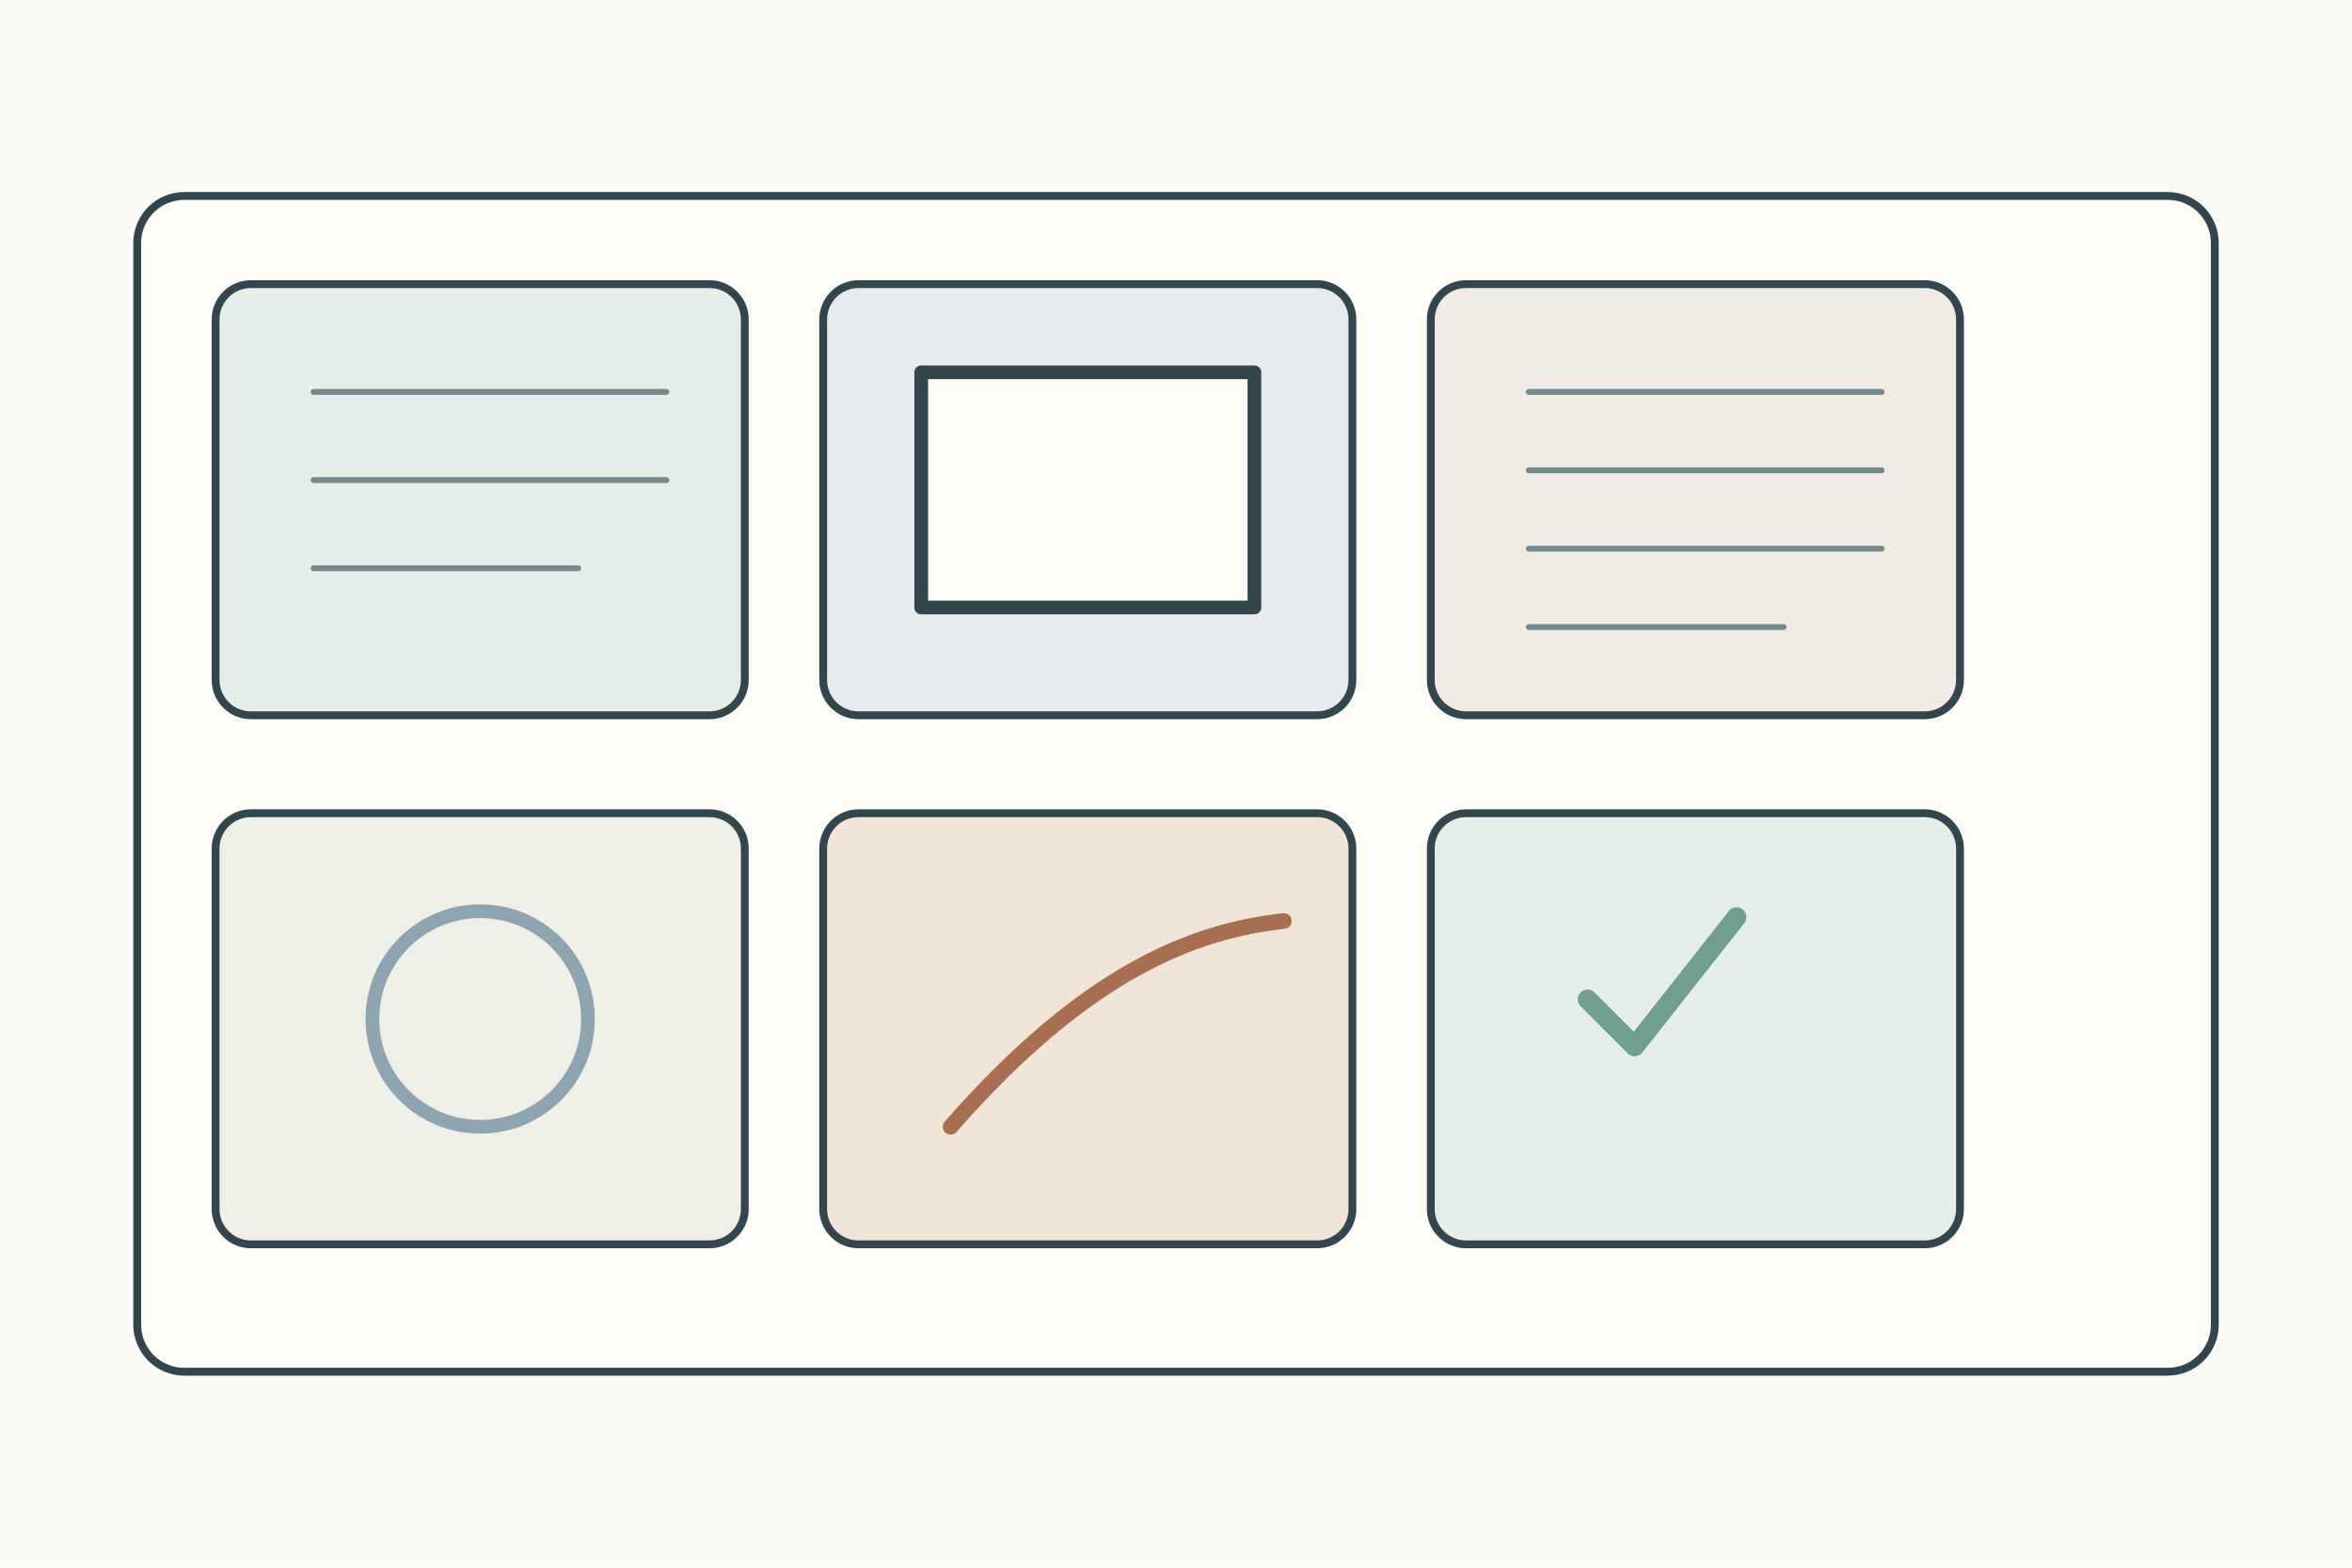
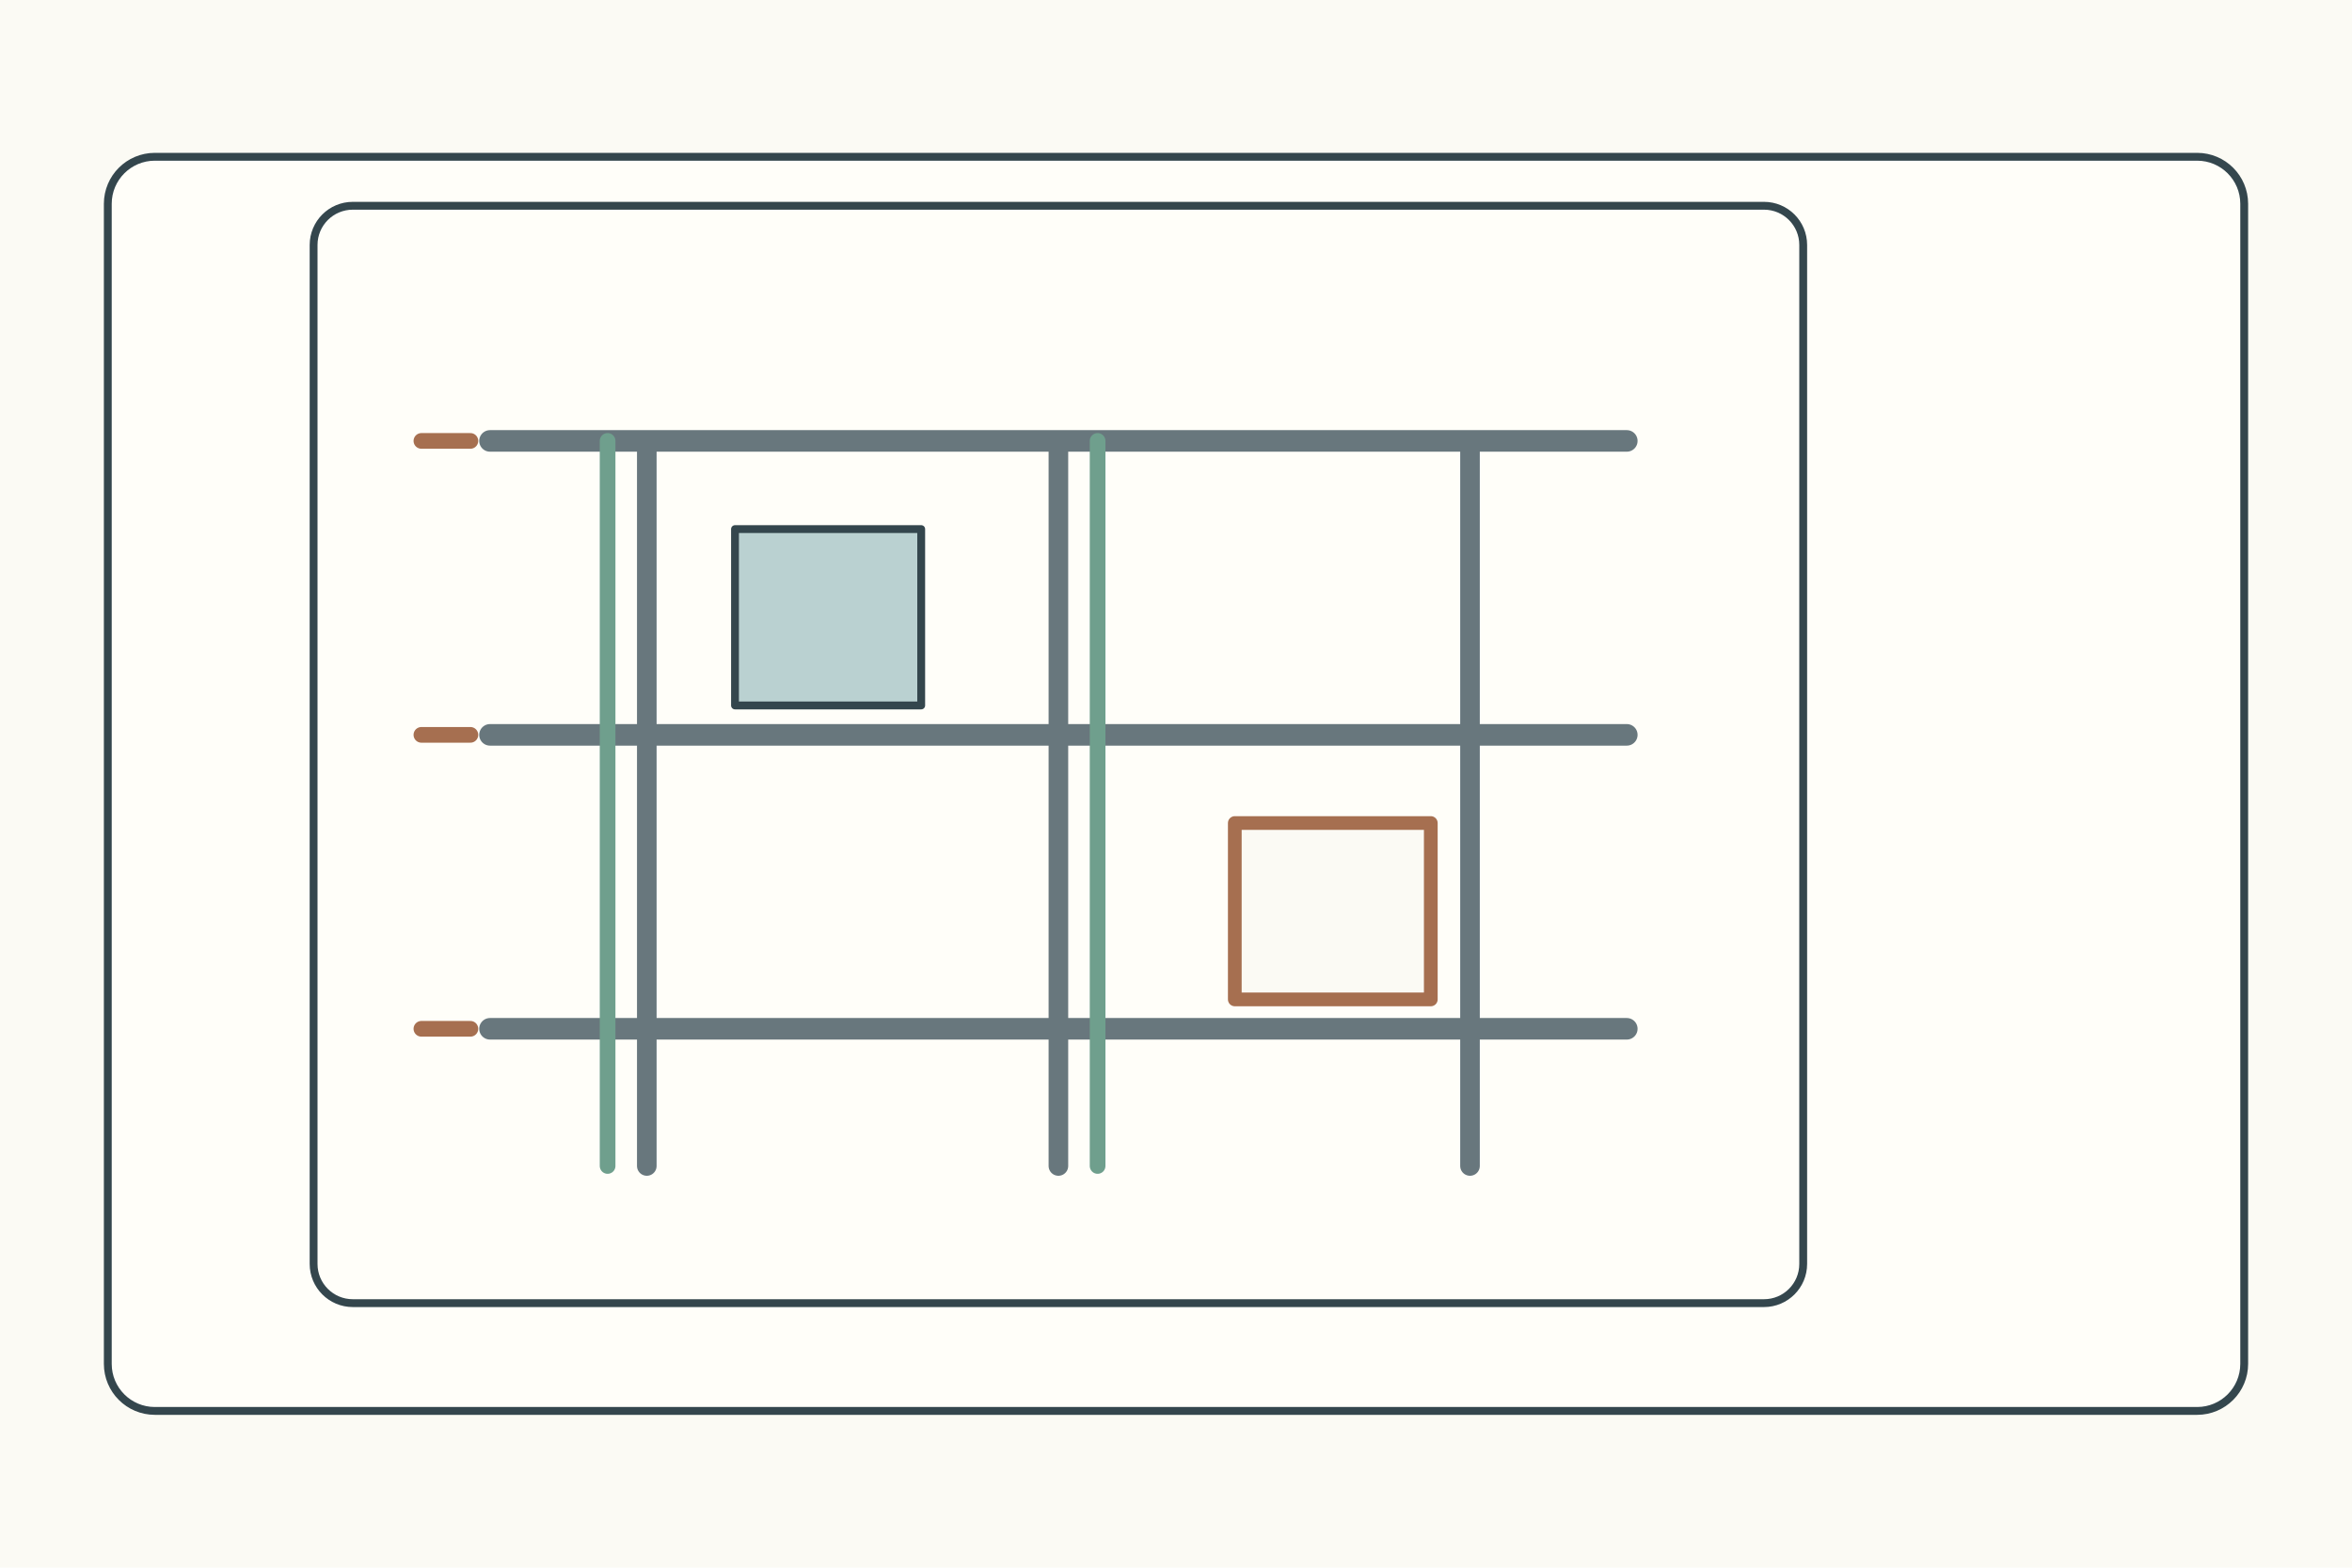
<svg xmlns="http://www.w3.org/2000/svg" width="1200" height="800">
  <rect width="1200" height="800" fill="#fbfaf4" />
  <g stroke="#34464d" stroke-width="4" fill="none" stroke-linecap="round" stroke-linejoin="round">
-     <rect x="70" y="100" width="1060" height="600" rx="24" fill="#fffef9" />
-     <g transform="translate(110 145)">
-       <g>
-         <rect width="270" height="220" rx="18" fill="#e5eee8" />
-         <path d="M50 55h180M50 100h180M50 145h135" stroke="#75888d" stroke-width="3" />
-       </g>
-       <g transform="translate(310 0)">
-         <rect width="270" height="220" rx="18" fill="#e7ebef" />
-         <rect x="50" y="45" width="170" height="120" fill="#fffef9" stroke-width="7" />
-       </g>
-       <g transform="translate(620 0)">
-         <rect width="270" height="220" rx="18" fill="#f0ece5" />
-         <path d="M50 55h180M50 95h180M50 135h180M50 175h130" stroke="#75888d" stroke-width="3" />
-       </g>
-       <g transform="translate(0 270)">
-         <rect width="270" height="220" rx="18" fill="#eef0e8" />
-         <circle cx="135" cy="105" r="55" fill="none" stroke="#8ea4b0" stroke-width="7" />
-       </g>
-       <g transform="translate(310 270)">
-         <rect width="270" height="220" rx="18" fill="#f0e5d7" />
-         <path d="M65 160c70-80 125-100 170-105" stroke="#a66f50" stroke-width="8" />
-       </g>
-       <g transform="translate(620 270)">
-         <rect width="270" height="220" rx="18" fill="#e5eee8" />
-         <path d="M80 95l24 24 52-66" stroke="#6f9f8d" stroke-width="10" />
-       </g>
+     <rect x="55" y="80" width="1090" height="640" rx="24" fill="#fffef9" />
+     <g transform="translate(160 105)">
+       <rect width="760" height="560" rx="20" fill="#fffef9" />
+       <path d="M90 120h580M90 270h580M90 420h580" stroke="#68777d" stroke-width="11" />
+       <path d="M170 120v370M380 120v370M590 120v370" stroke="#68777d" stroke-width="10" />
+       <path d="M55 120h25M55 270h25M55 420h25" stroke="#a66f50" stroke-width="8" />
+       <rect x="215" y="165" width="95" height="90" fill="#bad1d1" />
+       <rect x="470" y="315" width="100" height="90" fill="#fbfaf4" stroke="#a66f50" stroke-width="7" />
+       <path d="M150 120v370M400 120v370" stroke="#6f9f8d" stroke-width="8" />
    </g>
  </g>
</svg>
